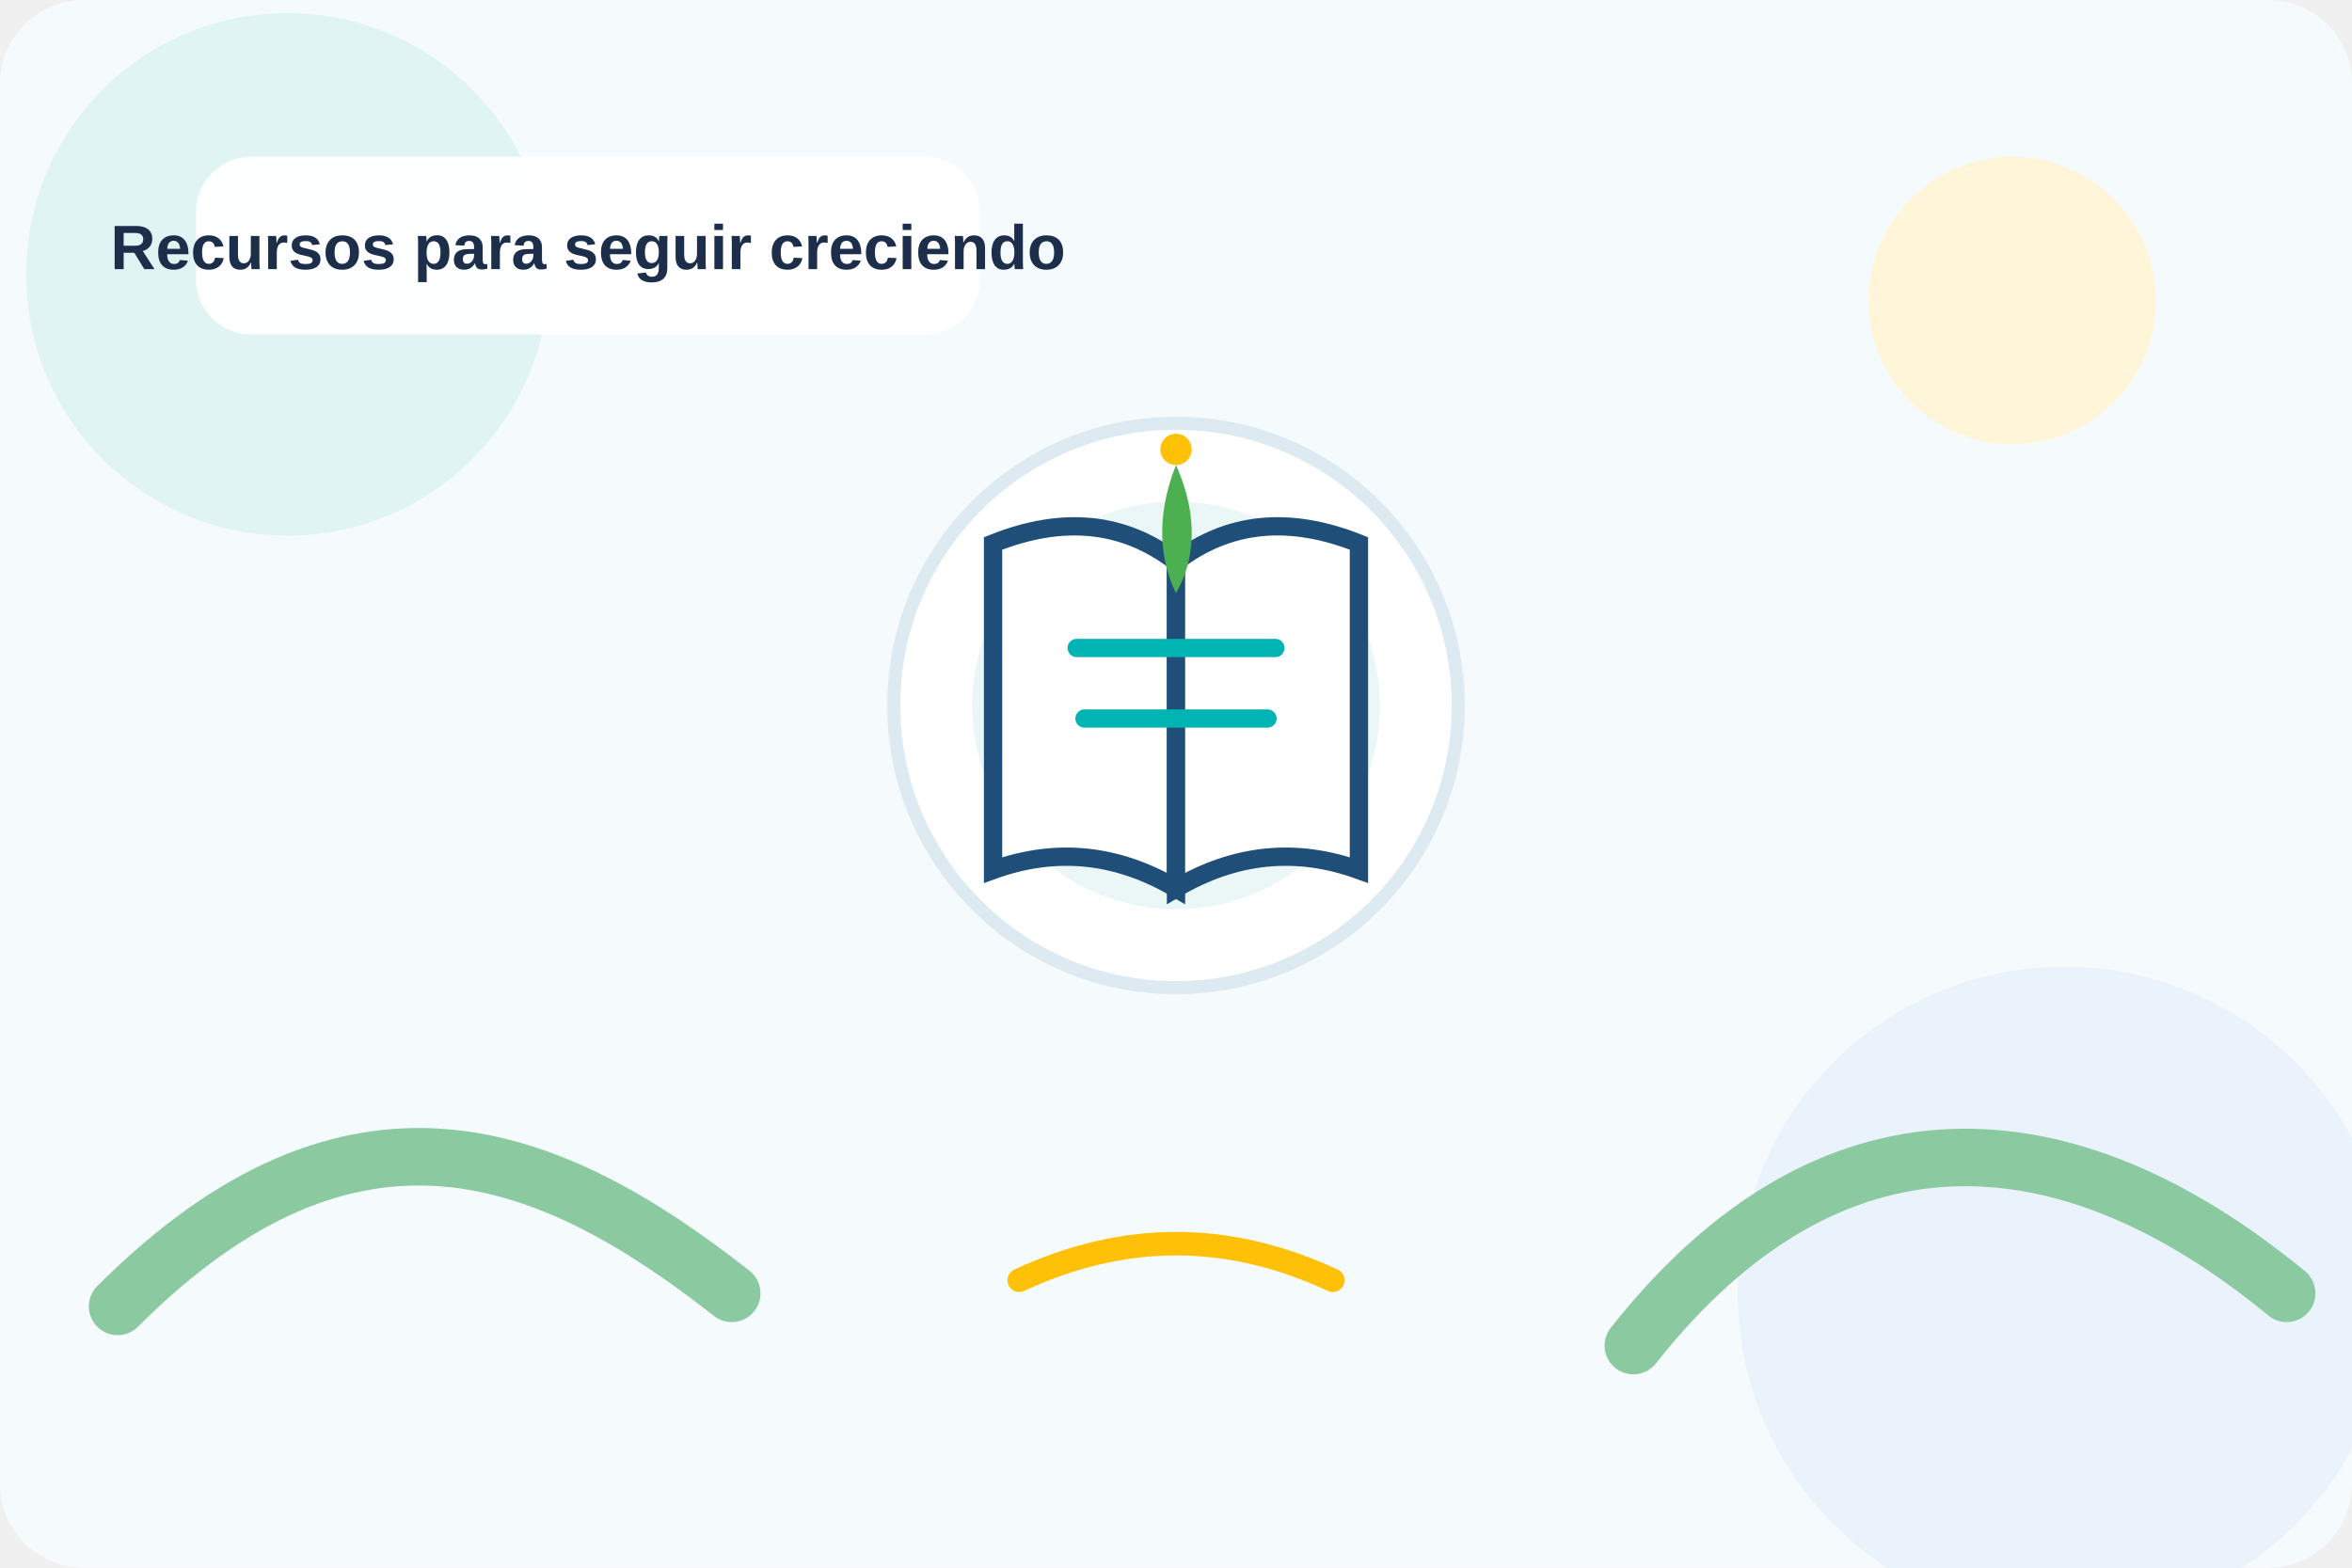
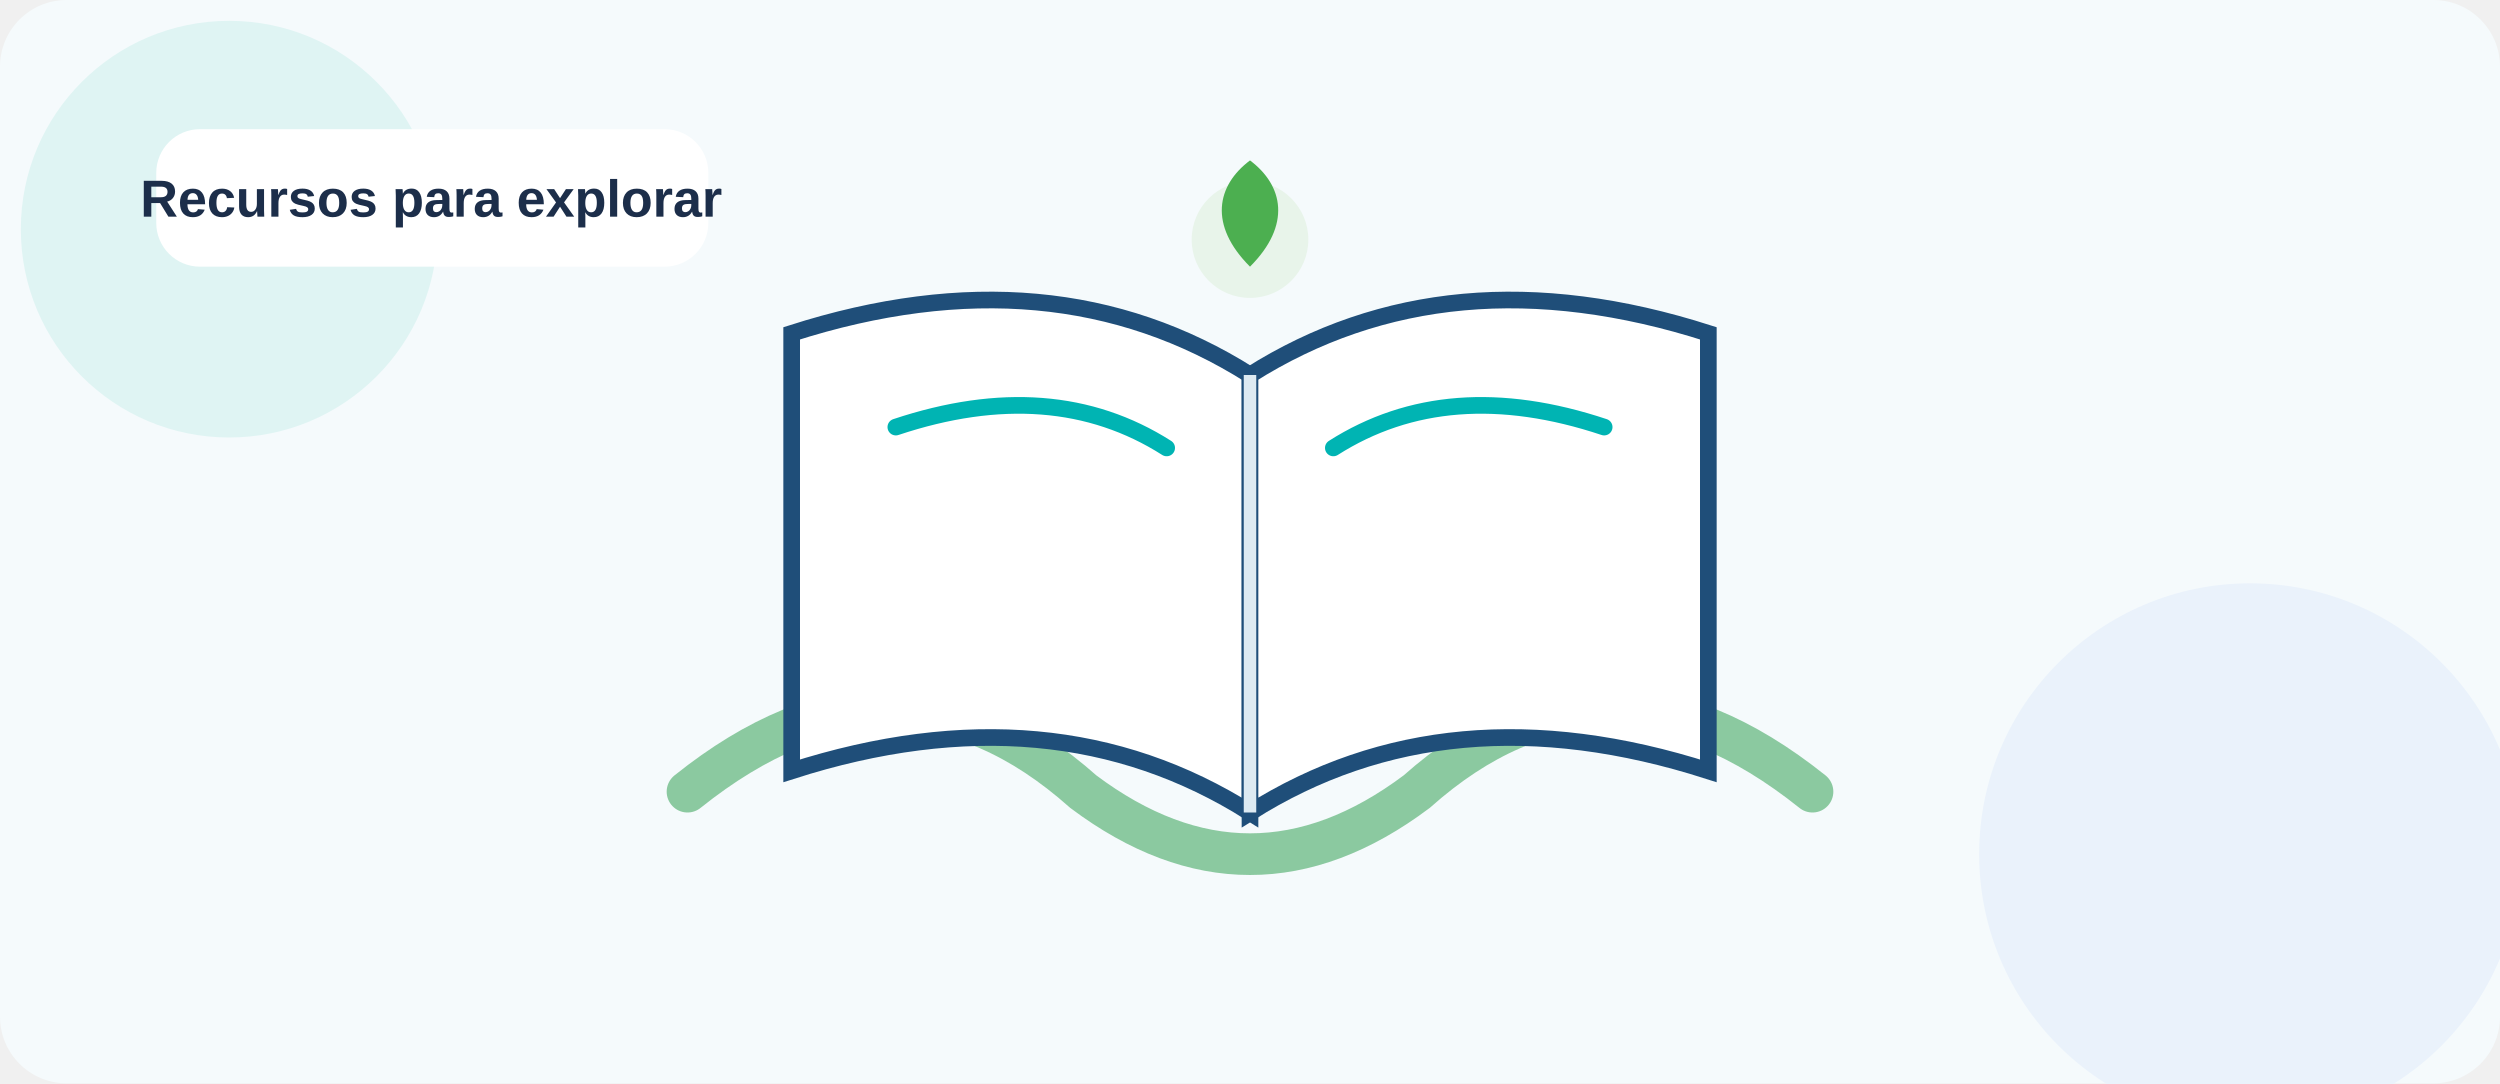
- <svg xmlns="http://www.w3.org/2000/svg" width="900" height="600" viewBox="0 0 900 600" role="img" aria-labelledby="title desc">
-   <rect width="900" height="600" rx="32" fill="#F5FAFC" />
-   <circle cx="110" cy="105" r="100" fill="#DFF4F3" />
-   <circle cx="790" cy="495" r="125" fill="#EAF2FB" />
-   <circle cx="770" cy="115" r="55" fill="#FFF6D9" />
-   <path d="M45 500 C135 410 210 440 280 495" fill="none" stroke="#8BC9A0" stroke-width="22" stroke-linecap="round" />
-   <path d="M625 515 C700 420 790 425 875 495" fill="none" stroke="#8BC9A0" stroke-width="22" stroke-linecap="round" />
-   <rect x="75" y="60" width="300" height="68" rx="21" fill="#FFFFFF" opacity=".96" />
-   <text x="225" y="103" text-anchor="middle" font-family="Poppins,Arial,sans-serif" font-size="24" font-weight="700" fill="#1C2E4A">Recursos para seguir creciendo</text>
-   <g transform="translate(450 270)">
-     <circle r="108" fill="#FFFFFF" stroke="#DDEAF2" stroke-width="5" />
-     <circle r="78" fill="#EAF7F6" />
-     <path d="M-70 -62 Q-30 -78 0 -55 V70 Q-34 50 -70 63 Z" fill="#FFFFFF" stroke="#1F4E79" stroke-width="7" />
-     <path d="M70 -62 Q30 -78 0 -55 V70 Q34 50 70 63 Z" fill="#FFFFFF" stroke="#1F4E79" stroke-width="7" />
-     <path d="M-38 -22 H38 M-35 5 H35" stroke="#00B4B3" stroke-width="7" stroke-linecap="round" />
-     <path d="M0 -92 C-8 -72 -6 -55 0 -43 C7 -55 9 -72 0 -92Z" fill="#4CAF50" />
-     <circle cx="0" cy="-98" r="6" fill="#FFC107" />
-   </g>
-   <path d="M390 490 Q450 462 510 490" fill="none" stroke="#FFC107" stroke-width="9" stroke-linecap="round" />
+ <svg xmlns="http://www.w3.org/2000/svg" width="1200" height="520" viewBox="0 0 1200 520">
+   <rect width="1200" height="520" rx="32" fill="#F5FAFC" />
+   <circle cx="110" cy="110" r="100" fill="#DFF4F3" />
+   <circle cx="1080" cy="410" r="130" fill="#EAF2FB" />
+   <path d="M330 380 Q430 300 520 380 Q600 440 680 380 Q770 300 870 380" fill="none" stroke="#8BC9A0" stroke-width="20" stroke-linecap="round" />
+   <path d="M380 160 Q505 120 600 180 L600 390 Q505 330 380 370Z" fill="#fff" stroke="#1F4E79" stroke-width="8" />
+   <path d="M820 160 Q695 120 600 180 L600 390 Q695 330 820 370Z" fill="#fff" stroke="#1F4E79" stroke-width="8" />
+   <path d="M600 180v210" stroke="#DDEAF2" stroke-width="6" />
+   <path d="M430 205 Q505 180 560 215 M770 205 Q695 180 640 215" fill="none" stroke="#00B4B3" stroke-width="8" stroke-linecap="round" />
+   <circle cx="600" cy="115" r="28" fill="#E8F4EA" />
+   <path d="M600 128c-20-20-16-39 0-51 16 12 20 31 0 51z" fill="#4CAF50" />
+   <rect x="75" y="62" width="265" height="66" rx="21" fill="#fff" />
+   <text x="207" y="104" text-anchor="middle" font-family="Poppins,Arial,sans-serif" font-size="25" font-weight="700" fill="#1C2E4A">Recursos para explorar</text>
</svg>
